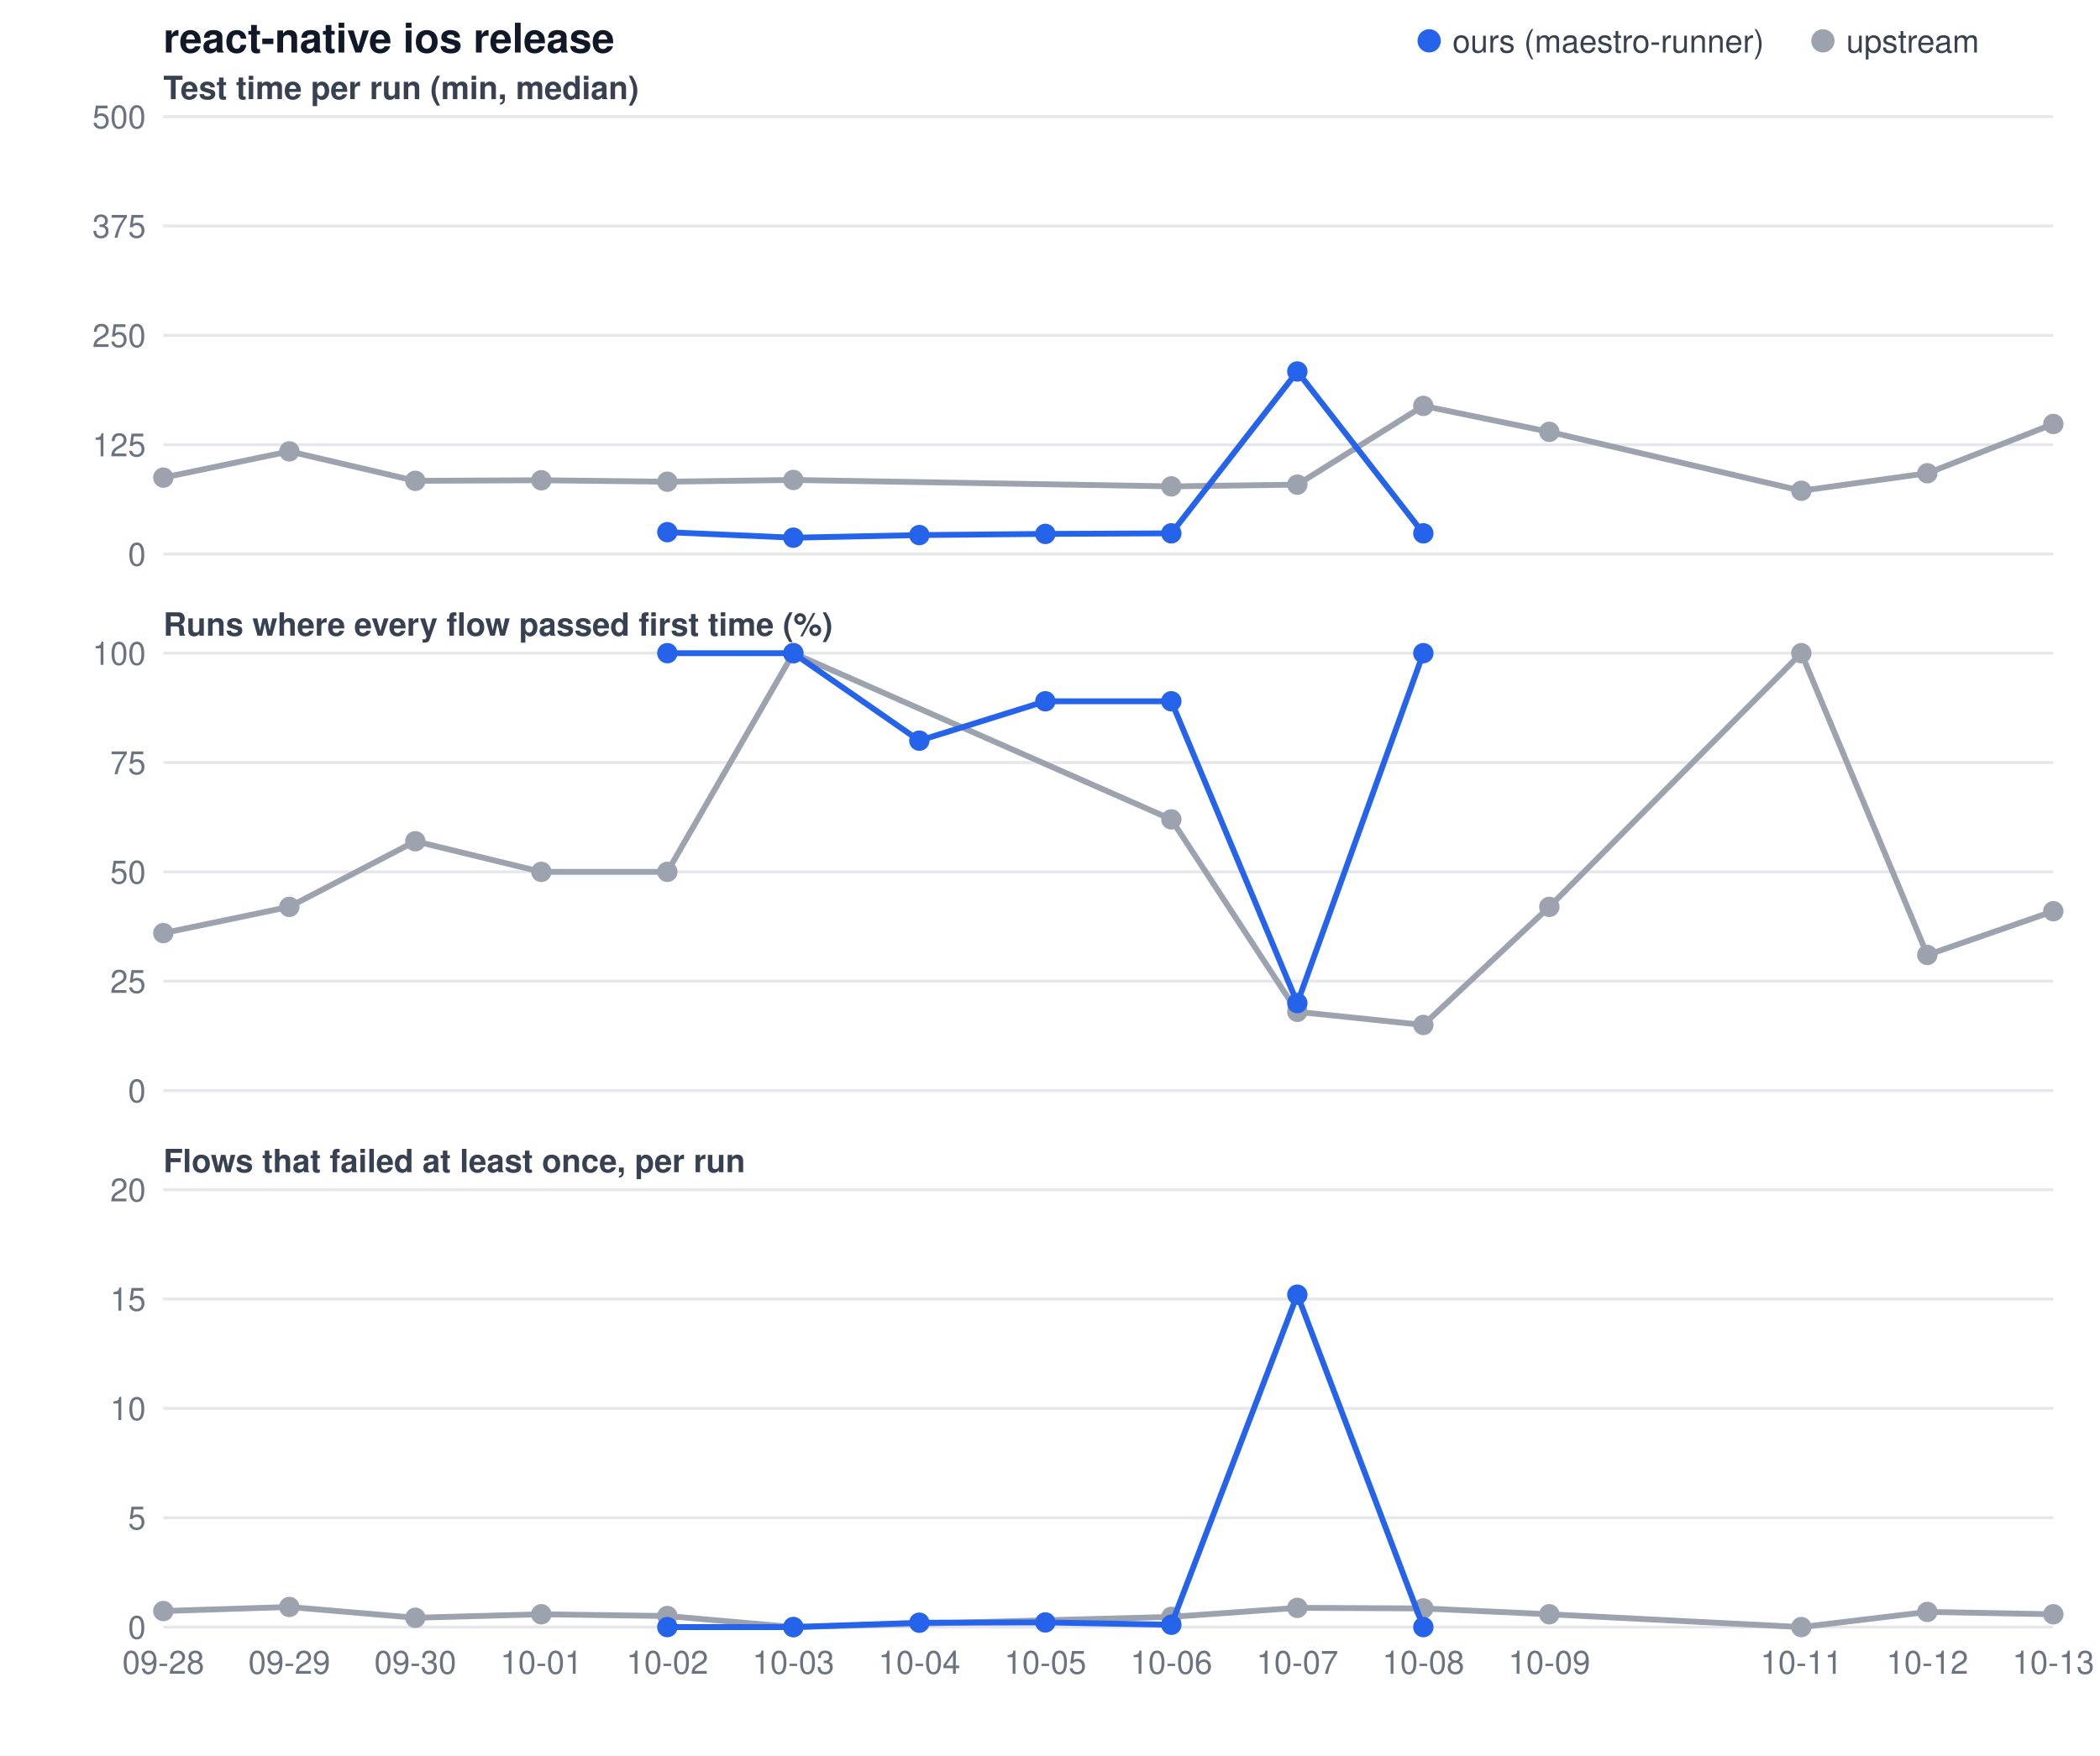
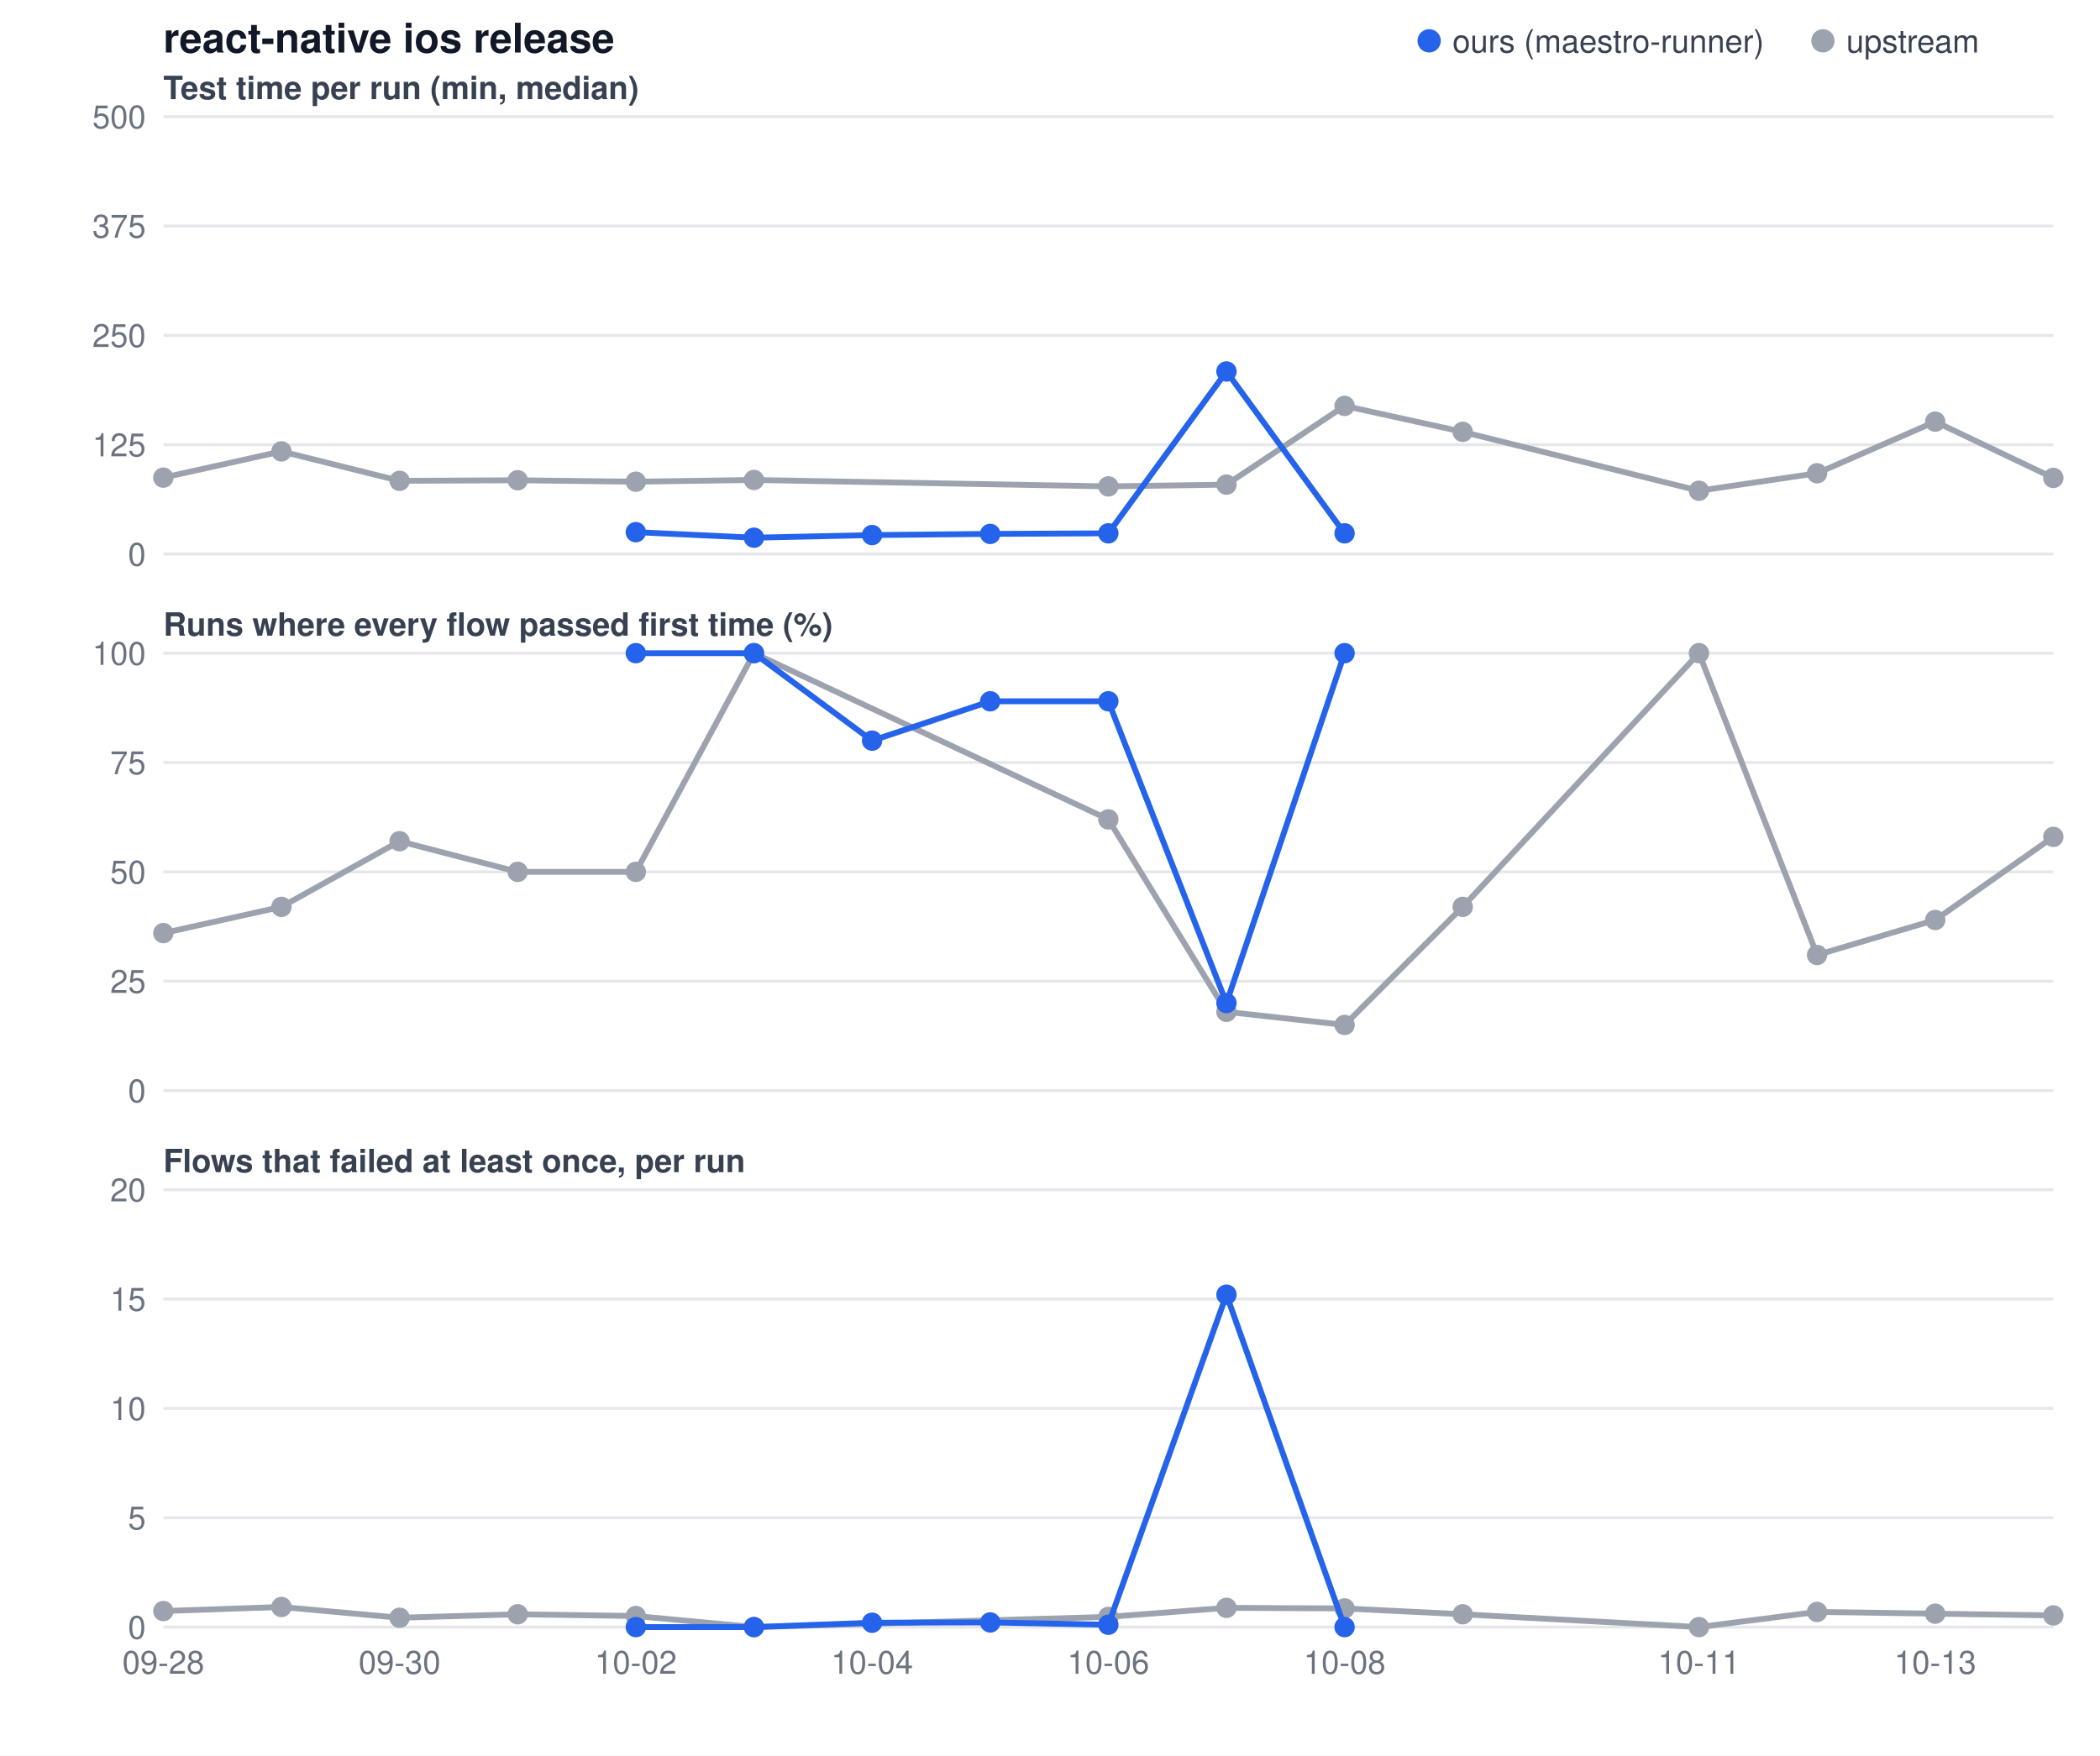
<svg xmlns="http://www.w3.org/2000/svg" width="720" height="602" font-family="-apple-system,Segoe UI,Helvetica,Arial,sans-serif" font-size="11">
  <rect width="100%" height="100%" fill="#ffffff" />
  <text x="56" y="18" font-size="14" font-weight="600" fill="#111827">react-native ios release</text>
  <circle cx="490" cy="14" r="4" fill="#2563eb" />
  <text x="498" y="18" fill="#374151">ours (maestro-runner)</text>
  <circle cx="625" cy="14" r="4" fill="#9ca3af" />
  <text x="633" y="18" fill="#374151">upstream</text>
  <text x="56" y="34" fill="#374151" font-weight="600">Test time per run (min, median)</text>
  <line x1="56" x2="704" y1="190.0" y2="190.0" stroke="#e5e7eb" />
  <text x="50" y="194.0" text-anchor="end" fill="#6b7280">0</text>
  <line x1="56" x2="704" y1="152.5" y2="152.5" stroke="#e5e7eb" />
  <text x="50" y="156.5" text-anchor="end" fill="#6b7280">125</text>
  <line x1="56" x2="704" y1="115.0" y2="115.0" stroke="#e5e7eb" />
  <text x="50" y="119.0" text-anchor="end" fill="#6b7280">250</text>
  <line x1="56" x2="704" y1="77.5" y2="77.5" stroke="#e5e7eb" />
  <text x="50" y="81.5" text-anchor="end" fill="#6b7280">375</text>
  <line x1="56" x2="704" y1="40.0" y2="40.0" stroke="#e5e7eb" />
  <text x="50" y="44.0" text-anchor="end" fill="#6b7280">500</text>
-   <polyline fill="none" stroke="#9ca3af" stroke-width="2" points="56.0,163.8 99.2,154.8 142.4,164.9 185.6,164.7 228.8,165.2 272.0,164.6 401.6,166.8 444.8,166.2 488.0,139.2 531.2,148.1 617.6,168.3 660.8,162.3 704.0,145.4" />
+   <polyline fill="none" stroke="#9ca3af" stroke-width="2" points="56.0,163.8 96.5,154.8 137.0,164.9 177.5,164.7 218.0,165.2 258.5,164.6 380.0,166.8 420.5,166.2 461.0,139.2 501.5,148.1 582.5,168.3 623.0,162.3 663.5,144.6 704.0,163.9" />
  <circle cx="56.0" cy="163.8" r="3.5" fill="#9ca3af" />
-   <circle cx="99.2" cy="154.8" r="3.5" fill="#9ca3af" />
-   <circle cx="142.4" cy="164.9" r="3.5" fill="#9ca3af" />
-   <circle cx="185.6" cy="164.7" r="3.5" fill="#9ca3af" />
-   <circle cx="228.8" cy="165.2" r="3.5" fill="#9ca3af" />
-   <circle cx="272.0" cy="164.6" r="3.5" fill="#9ca3af" />
-   <circle cx="401.6" cy="166.8" r="3.5" fill="#9ca3af" />
-   <circle cx="444.8" cy="166.2" r="3.5" fill="#9ca3af" />
-   <circle cx="488.0" cy="139.2" r="3.5" fill="#9ca3af" />
-   <circle cx="531.2" cy="148.1" r="3.5" fill="#9ca3af" />
-   <circle cx="617.6" cy="168.3" r="3.5" fill="#9ca3af" />
-   <circle cx="660.8" cy="162.3" r="3.5" fill="#9ca3af" />
-   <circle cx="704.0" cy="145.4" r="3.5" fill="#9ca3af" />
-   <polyline fill="none" stroke="#2563eb" stroke-width="2" points="228.8,182.5 272.0,184.4 315.2,183.5 358.4,183.1 401.6,182.9 444.8,127.4 488.0,182.9" />
-   <circle cx="228.8" cy="182.5" r="3.5" fill="#2563eb" />
-   <circle cx="272.0" cy="184.4" r="3.5" fill="#2563eb" />
-   <circle cx="315.2" cy="183.5" r="3.5" fill="#2563eb" />
-   <circle cx="358.4" cy="183.1" r="3.5" fill="#2563eb" />
-   <circle cx="401.6" cy="182.9" r="3.5" fill="#2563eb" />
-   <circle cx="444.8" cy="127.4" r="3.5" fill="#2563eb" />
-   <circle cx="488.0" cy="182.9" r="3.5" fill="#2563eb" />
+   <circle cx="96.5" cy="154.8" r="3.5" fill="#9ca3af" />
+   <circle cx="137.0" cy="164.9" r="3.5" fill="#9ca3af" />
+   <circle cx="177.5" cy="164.7" r="3.5" fill="#9ca3af" />
+   <circle cx="218.0" cy="165.2" r="3.5" fill="#9ca3af" />
+   <circle cx="258.5" cy="164.6" r="3.5" fill="#9ca3af" />
+   <circle cx="380.0" cy="166.8" r="3.5" fill="#9ca3af" />
+   <circle cx="420.5" cy="166.2" r="3.5" fill="#9ca3af" />
+   <circle cx="461.0" cy="139.2" r="3.5" fill="#9ca3af" />
+   <circle cx="501.5" cy="148.1" r="3.5" fill="#9ca3af" />
+   <circle cx="582.5" cy="168.3" r="3.5" fill="#9ca3af" />
+   <circle cx="623.0" cy="162.3" r="3.5" fill="#9ca3af" />
+   <circle cx="663.5" cy="144.6" r="3.5" fill="#9ca3af" />
+   <circle cx="704.0" cy="163.9" r="3.5" fill="#9ca3af" />
+   <polyline fill="none" stroke="#2563eb" stroke-width="2" points="218.0,182.5 258.5,184.4 299.0,183.5 339.5,183.1 380.0,182.9 420.5,127.4 461.0,182.9" />
+   <circle cx="218.0" cy="182.5" r="3.5" fill="#2563eb" />
+   <circle cx="258.5" cy="184.4" r="3.5" fill="#2563eb" />
+   <circle cx="299.0" cy="183.5" r="3.5" fill="#2563eb" />
+   <circle cx="339.5" cy="183.1" r="3.5" fill="#2563eb" />
+   <circle cx="380.0" cy="182.9" r="3.5" fill="#2563eb" />
+   <circle cx="420.5" cy="127.4" r="3.5" fill="#2563eb" />
+   <circle cx="461.0" cy="182.9" r="3.5" fill="#2563eb" />
  <text x="56" y="218" fill="#374151" font-weight="600">Runs where every flow passed first time (%)</text>
  <line x1="56" x2="704" y1="374.0" y2="374.0" stroke="#e5e7eb" />
  <text x="50" y="378.0" text-anchor="end" fill="#6b7280">0</text>
  <line x1="56" x2="704" y1="336.5" y2="336.5" stroke="#e5e7eb" />
  <text x="50" y="340.5" text-anchor="end" fill="#6b7280">25</text>
  <line x1="56" x2="704" y1="299.0" y2="299.0" stroke="#e5e7eb" />
  <text x="50" y="303.0" text-anchor="end" fill="#6b7280">50</text>
  <line x1="56" x2="704" y1="261.5" y2="261.5" stroke="#e5e7eb" />
  <text x="50" y="265.5" text-anchor="end" fill="#6b7280">75</text>
  <line x1="56" x2="704" y1="224.0" y2="224.0" stroke="#e5e7eb" />
  <text x="50" y="228.0" text-anchor="end" fill="#6b7280">100</text>
-   <polyline fill="none" stroke="#9ca3af" stroke-width="2" points="56.0,320.0 99.2,311.0 142.4,288.5 185.6,299.0 228.8,299.0 272.0,224.0 401.6,281.0 444.8,347.0 488.0,351.5 531.2,311.0 617.6,224.0 660.8,327.5 704.0,312.5" />
+   <polyline fill="none" stroke="#9ca3af" stroke-width="2" points="56.0,320.0 96.5,311.0 137.0,288.5 177.5,299.0 218.0,299.0 258.5,224.0 380.0,281.0 420.5,347.0 461.0,351.5 501.5,311.0 582.5,224.0 623.0,327.5 663.5,315.5 704.0,287.0" />
  <circle cx="56.0" cy="320.0" r="3.5" fill="#9ca3af" />
-   <circle cx="99.2" cy="311.0" r="3.5" fill="#9ca3af" />
-   <circle cx="142.4" cy="288.5" r="3.5" fill="#9ca3af" />
-   <circle cx="185.6" cy="299.0" r="3.5" fill="#9ca3af" />
-   <circle cx="228.8" cy="299.0" r="3.5" fill="#9ca3af" />
-   <circle cx="272.0" cy="224.0" r="3.5" fill="#9ca3af" />
-   <circle cx="401.6" cy="281.0" r="3.5" fill="#9ca3af" />
-   <circle cx="444.8" cy="347.0" r="3.5" fill="#9ca3af" />
-   <circle cx="488.0" cy="351.5" r="3.5" fill="#9ca3af" />
-   <circle cx="531.2" cy="311.0" r="3.5" fill="#9ca3af" />
-   <circle cx="617.6" cy="224.0" r="3.5" fill="#9ca3af" />
-   <circle cx="660.8" cy="327.5" r="3.5" fill="#9ca3af" />
-   <circle cx="704.0" cy="312.5" r="3.5" fill="#9ca3af" />
-   <polyline fill="none" stroke="#2563eb" stroke-width="2" points="228.8,224.0 272.0,224.0 315.2,254.0 358.4,240.5 401.6,240.5 444.8,344.0 488.0,224.0" />
-   <circle cx="228.8" cy="224.0" r="3.5" fill="#2563eb" />
-   <circle cx="272.0" cy="224.0" r="3.5" fill="#2563eb" />
-   <circle cx="315.2" cy="254.0" r="3.5" fill="#2563eb" />
-   <circle cx="358.4" cy="240.5" r="3.5" fill="#2563eb" />
-   <circle cx="401.6" cy="240.5" r="3.5" fill="#2563eb" />
-   <circle cx="444.8" cy="344.0" r="3.5" fill="#2563eb" />
-   <circle cx="488.0" cy="224.0" r="3.5" fill="#2563eb" />
+   <circle cx="96.5" cy="311.0" r="3.5" fill="#9ca3af" />
+   <circle cx="137.0" cy="288.5" r="3.5" fill="#9ca3af" />
+   <circle cx="177.5" cy="299.0" r="3.5" fill="#9ca3af" />
+   <circle cx="218.0" cy="299.0" r="3.5" fill="#9ca3af" />
+   <circle cx="258.5" cy="224.0" r="3.5" fill="#9ca3af" />
+   <circle cx="380.0" cy="281.0" r="3.5" fill="#9ca3af" />
+   <circle cx="420.5" cy="347.0" r="3.5" fill="#9ca3af" />
+   <circle cx="461.0" cy="351.5" r="3.5" fill="#9ca3af" />
+   <circle cx="501.5" cy="311.0" r="3.5" fill="#9ca3af" />
+   <circle cx="582.5" cy="224.0" r="3.5" fill="#9ca3af" />
+   <circle cx="623.0" cy="327.5" r="3.5" fill="#9ca3af" />
+   <circle cx="663.5" cy="315.5" r="3.5" fill="#9ca3af" />
+   <circle cx="704.0" cy="287.0" r="3.5" fill="#9ca3af" />
+   <polyline fill="none" stroke="#2563eb" stroke-width="2" points="218.0,224.0 258.5,224.0 299.0,254.0 339.5,240.5 380.0,240.5 420.5,344.0 461.0,224.0" />
+   <circle cx="218.0" cy="224.0" r="3.5" fill="#2563eb" />
+   <circle cx="258.5" cy="224.0" r="3.5" fill="#2563eb" />
+   <circle cx="299.0" cy="254.0" r="3.5" fill="#2563eb" />
+   <circle cx="339.5" cy="240.5" r="3.5" fill="#2563eb" />
+   <circle cx="380.0" cy="240.5" r="3.5" fill="#2563eb" />
+   <circle cx="420.5" cy="344.0" r="3.5" fill="#2563eb" />
+   <circle cx="461.0" cy="224.0" r="3.5" fill="#2563eb" />
  <text x="56" y="402" fill="#374151" font-weight="600">Flows that failed at least once, per run</text>
  <line x1="56" x2="704" y1="558.0" y2="558.0" stroke="#e5e7eb" />
  <text x="50" y="562.0" text-anchor="end" fill="#6b7280">0</text>
  <line x1="56" x2="704" y1="520.5" y2="520.5" stroke="#e5e7eb" />
  <text x="50" y="524.5" text-anchor="end" fill="#6b7280">5</text>
  <line x1="56" x2="704" y1="483.0" y2="483.0" stroke="#e5e7eb" />
  <text x="50" y="487.0" text-anchor="end" fill="#6b7280">10</text>
  <line x1="56" x2="704" y1="445.5" y2="445.5" stroke="#e5e7eb" />
  <text x="50" y="449.5" text-anchor="end" fill="#6b7280">15</text>
  <line x1="56" x2="704" y1="408.0" y2="408.0" stroke="#e5e7eb" />
  <text x="50" y="412.0" text-anchor="end" fill="#6b7280">20</text>
-   <polyline fill="none" stroke="#9ca3af" stroke-width="2" points="56.0,552.5 99.2,551.1 142.4,554.8 185.6,553.6 228.8,554.2 272.0,558.0 401.6,554.5 444.8,551.4 488.0,551.6 531.2,553.6 617.6,558.0 660.8,552.8 704.0,553.6" />
+   <polyline fill="none" stroke="#9ca3af" stroke-width="2" points="56.0,552.5 96.5,551.1 137.0,554.8 177.5,553.6 218.0,554.2 258.5,558.0 380.0,554.5 420.5,551.4 461.0,551.6 501.5,553.6 582.5,558.0 623.0,552.8 663.5,553.4 704.0,554.0" />
  <circle cx="56.0" cy="552.5" r="3.5" fill="#9ca3af" />
-   <circle cx="99.2" cy="551.1" r="3.5" fill="#9ca3af" />
-   <circle cx="142.4" cy="554.8" r="3.5" fill="#9ca3af" />
-   <circle cx="185.6" cy="553.6" r="3.5" fill="#9ca3af" />
-   <circle cx="228.8" cy="554.2" r="3.5" fill="#9ca3af" />
-   <circle cx="272.0" cy="558.0" r="3.5" fill="#9ca3af" />
-   <circle cx="401.6" cy="554.5" r="3.5" fill="#9ca3af" />
-   <circle cx="444.8" cy="551.4" r="3.5" fill="#9ca3af" />
-   <circle cx="488.0" cy="551.6" r="3.5" fill="#9ca3af" />
-   <circle cx="531.2" cy="553.6" r="3.5" fill="#9ca3af" />
-   <circle cx="617.6" cy="558.0" r="3.5" fill="#9ca3af" />
-   <circle cx="660.8" cy="552.8" r="3.5" fill="#9ca3af" />
-   <circle cx="704.0" cy="553.6" r="3.5" fill="#9ca3af" />
-   <polyline fill="none" stroke="#2563eb" stroke-width="2" points="228.8,558.0 272.0,558.0 315.2,556.5 358.4,556.4 401.6,557.2 444.8,444.0 488.0,558.0" />
-   <circle cx="228.8" cy="558.0" r="3.5" fill="#2563eb" />
-   <circle cx="272.0" cy="558.0" r="3.5" fill="#2563eb" />
-   <circle cx="315.2" cy="556.5" r="3.5" fill="#2563eb" />
-   <circle cx="358.4" cy="556.4" r="3.5" fill="#2563eb" />
-   <circle cx="401.6" cy="557.2" r="3.5" fill="#2563eb" />
-   <circle cx="444.8" cy="444.0" r="3.5" fill="#2563eb" />
-   <circle cx="488.0" cy="558.0" r="3.5" fill="#2563eb" />
+   <circle cx="96.5" cy="551.1" r="3.5" fill="#9ca3af" />
+   <circle cx="137.0" cy="554.8" r="3.5" fill="#9ca3af" />
+   <circle cx="177.5" cy="553.6" r="3.5" fill="#9ca3af" />
+   <circle cx="218.0" cy="554.2" r="3.5" fill="#9ca3af" />
+   <circle cx="258.5" cy="558.0" r="3.5" fill="#9ca3af" />
+   <circle cx="380.0" cy="554.5" r="3.5" fill="#9ca3af" />
+   <circle cx="420.5" cy="551.4" r="3.5" fill="#9ca3af" />
+   <circle cx="461.0" cy="551.6" r="3.5" fill="#9ca3af" />
+   <circle cx="501.5" cy="553.6" r="3.5" fill="#9ca3af" />
+   <circle cx="582.5" cy="558.0" r="3.5" fill="#9ca3af" />
+   <circle cx="623.0" cy="552.8" r="3.5" fill="#9ca3af" />
+   <circle cx="663.5" cy="553.4" r="3.5" fill="#9ca3af" />
+   <circle cx="704.0" cy="554.0" r="3.5" fill="#9ca3af" />
+   <polyline fill="none" stroke="#2563eb" stroke-width="2" points="218.0,558.0 258.5,558.0 299.0,556.5 339.5,556.4 380.0,557.2 420.5,444.0 461.0,558.0" />
+   <circle cx="218.0" cy="558.0" r="3.5" fill="#2563eb" />
+   <circle cx="258.5" cy="558.0" r="3.5" fill="#2563eb" />
+   <circle cx="299.0" cy="556.5" r="3.5" fill="#2563eb" />
+   <circle cx="339.5" cy="556.4" r="3.5" fill="#2563eb" />
+   <circle cx="380.0" cy="557.2" r="3.5" fill="#2563eb" />
+   <circle cx="420.5" cy="444.0" r="3.5" fill="#2563eb" />
+   <circle cx="461.0" cy="558.0" r="3.5" fill="#2563eb" />
  <text x="56.0" y="574" text-anchor="middle" fill="#6b7280">09-28</text>
-   <text x="99.2" y="574" text-anchor="middle" fill="#6b7280">09-29</text>
-   <text x="142.4" y="574" text-anchor="middle" fill="#6b7280">09-30</text>
-   <text x="185.6" y="574" text-anchor="middle" fill="#6b7280">10-01</text>
-   <text x="228.8" y="574" text-anchor="middle" fill="#6b7280">10-02</text>
-   <text x="272.0" y="574" text-anchor="middle" fill="#6b7280">10-03</text>
-   <text x="315.2" y="574" text-anchor="middle" fill="#6b7280">10-04</text>
-   <text x="358.4" y="574" text-anchor="middle" fill="#6b7280">10-05</text>
-   <text x="401.6" y="574" text-anchor="middle" fill="#6b7280">10-06</text>
-   <text x="444.8" y="574" text-anchor="middle" fill="#6b7280">10-07</text>
-   <text x="488.0" y="574" text-anchor="middle" fill="#6b7280">10-08</text>
-   <text x="531.2" y="574" text-anchor="middle" fill="#6b7280">10-09</text>
-   <text x="617.6" y="574" text-anchor="middle" fill="#6b7280">10-11</text>
-   <text x="660.8" y="574" text-anchor="middle" fill="#6b7280">10-12</text>
-   <text x="704.0" y="574" text-anchor="middle" fill="#6b7280">10-13</text>
+   <text x="137.0" y="574" text-anchor="middle" fill="#6b7280">09-30</text>
+   <text x="218.0" y="574" text-anchor="middle" fill="#6b7280">10-02</text>
+   <text x="299.0" y="574" text-anchor="middle" fill="#6b7280">10-04</text>
+   <text x="380.0" y="574" text-anchor="middle" fill="#6b7280">10-06</text>
+   <text x="461.0" y="574" text-anchor="middle" fill="#6b7280">10-08</text>
+   <text x="582.5" y="574" text-anchor="middle" fill="#6b7280">10-11</text>
+   <text x="663.5" y="574" text-anchor="middle" fill="#6b7280">10-13</text>
</svg>
